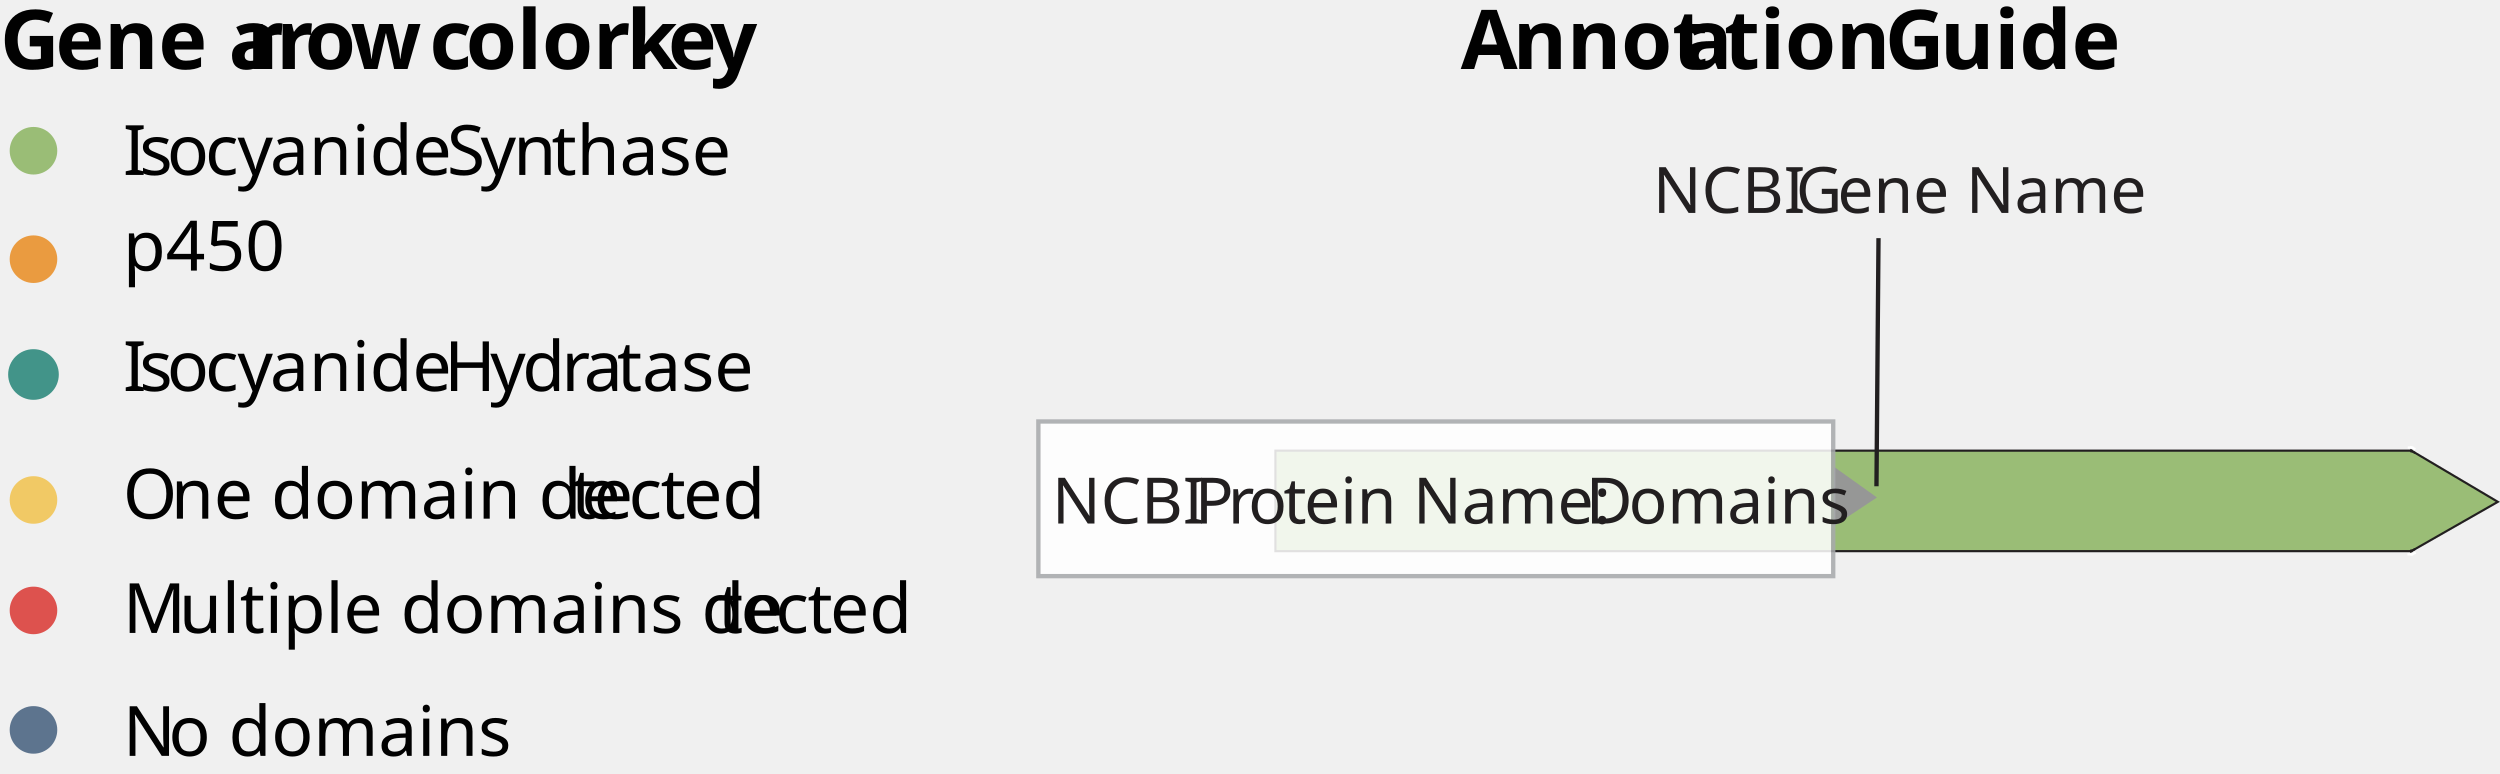
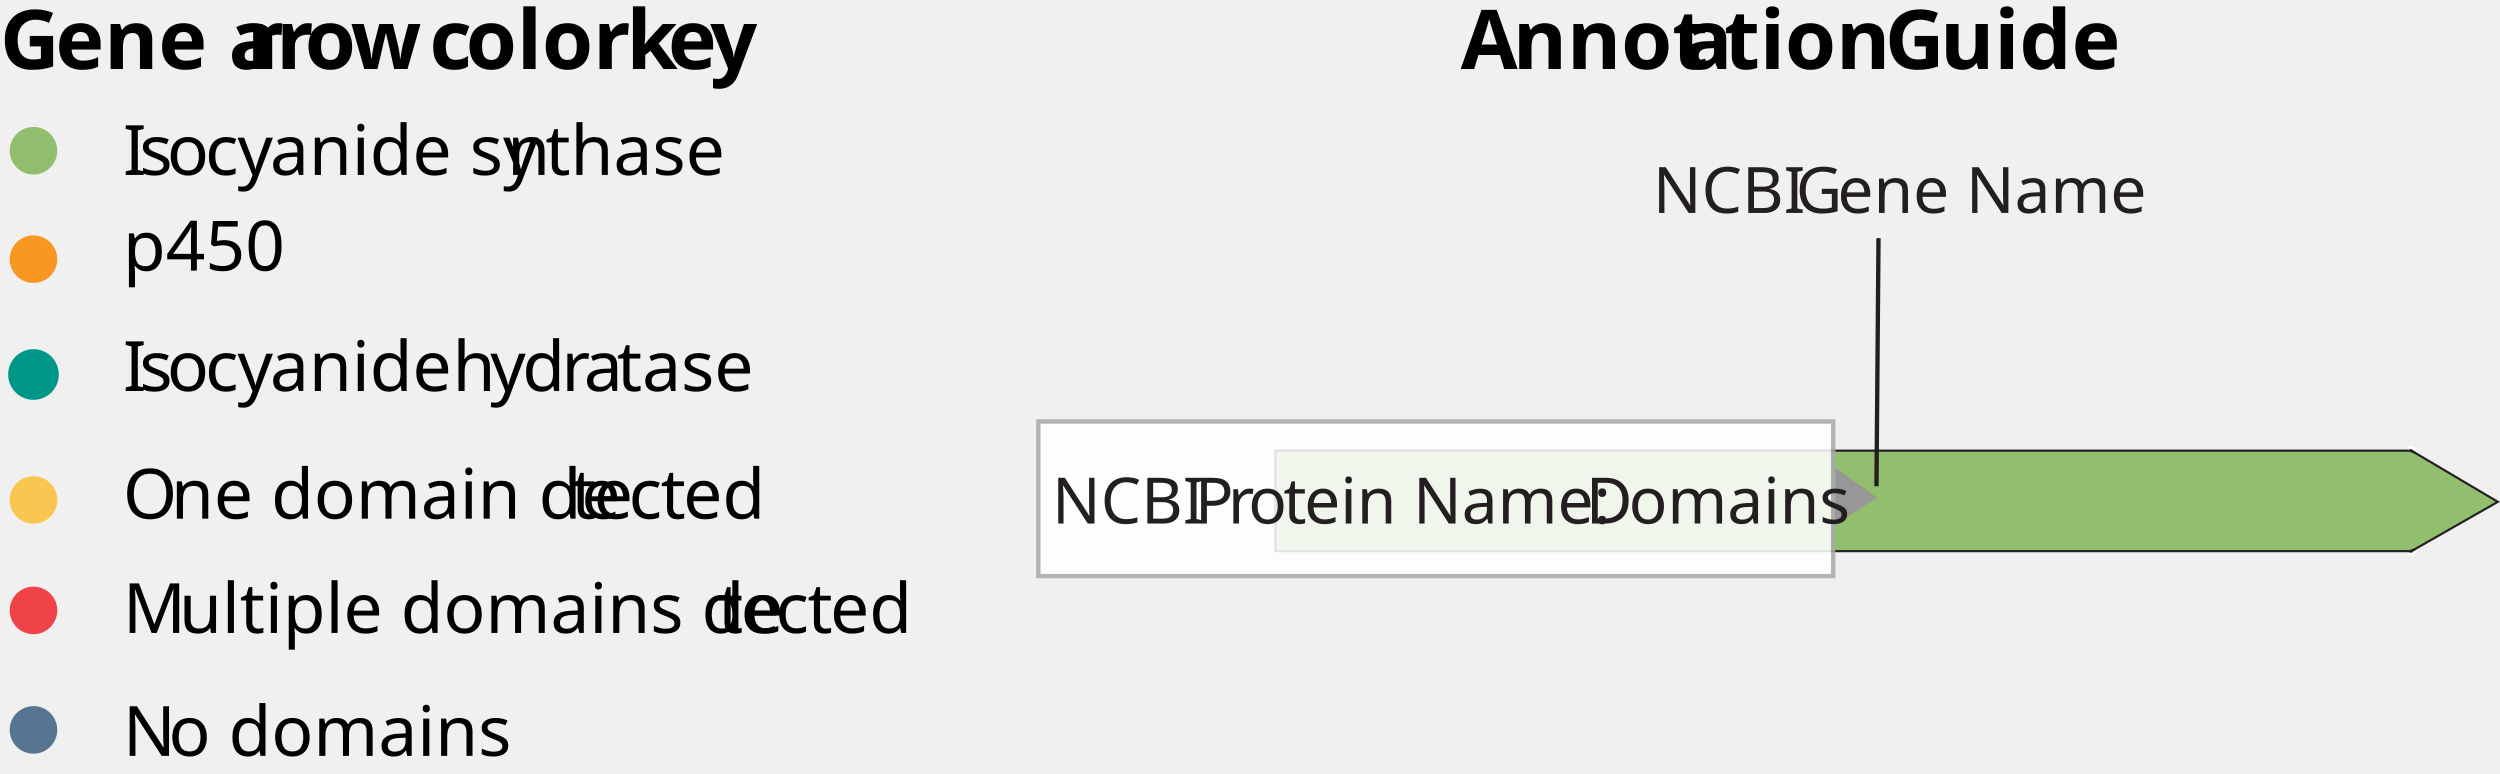
<svg xmlns="http://www.w3.org/2000/svg" id="Layer_1" data-name="Layer 1" viewBox="0 0 575.83 178.1">
  <defs>
    <style>
      .cls-1 {
        letter-spacing: -.01em;
      }

      .cls-2 {
        letter-spacing: 0em;
      }

      .cls-3 {
        letter-spacing: 0em;
      }

      .cls-4 {
        letter-spacing: 0em;
      }

      .cls-5 {
-         fill: #221f20;
+         fill: #231f20;
        font-size: 14.75px;
      }

      .cls-5, .cls-6 {
        font-family: MyriadConceptRoman-Regular, 'Myriad Variable Concept';
        font-variation-settings: 'wght' 400, 'wdth' 100;
      }

      .cls-7 {
        letter-spacing: 0em;
      }

      .cls-8 {
-         fill: #f1c965;
+         fill: #f89721;
      }

      .cls-9 {
-         fill: #ea9b40;
+         fill: #f9c74f;
      }

      .cls-10 {
+         fill: #ef4347;
+       }
+ 
+       .cls-11 {
        fill: #969796;
      }

-       .cls-11 {
-         fill: #dd524e;
-       }
- 
      .cls-12, .cls-13, .cls-14 {
-         fill: #9abd76;
+         fill: #91bf6d;
      }

      .cls-15 {
-         fill: #5d748e;
+         fill: #577591;
      }

      .cls-16 {
        letter-spacing: 0em;
      }

      .cls-17 {
-         letter-spacing: .01em;
+         letter-spacing: 0em;
      }

      .cls-18 {
+         letter-spacing: .08em;
+       }
+ 
+       .cls-19 {
        fill: #fff;
        opacity: .86;
-         stroke: #a7a9ab;
-       }
- 
-       .cls-18, .cls-13, .cls-14, .cls-19, .cls-20 {
+         stroke: #a7a9ac;
+       }
+ 
+       .cls-19, .cls-13, .cls-14, .cls-20, .cls-21 {
        stroke-miterlimit: 10;
      }

-       .cls-21 {
-         letter-spacing: 0em;
-       }
- 
      .cls-22 {
        letter-spacing: 0em;
      }

      .cls-23 {
        letter-spacing: 0em;
      }

      .cls-24 {
        letter-spacing: 0em;
      }

      .cls-25 {
+         letter-spacing: 0em;
+       }
+ 
+       .cls-26 {
        letter-spacing: .02em;
-       }
- 
-       .cls-26 {
-         letter-spacing: 0em;
      }

      .cls-27 {
        letter-spacing: 0em;
      }

      .cls-13 {
        stroke: #fff;
      }

-       .cls-13, .cls-14, .cls-20 {
+       .cls-13, .cls-14, .cls-21 {
        stroke-width: .5px;
      }

-       .cls-14, .cls-19, .cls-20 {
-         stroke: #221f20;
-       }
- 
      .cls-28 {
+         letter-spacing: 0em;
+       }
+ 
+       .cls-14, .cls-20, .cls-21 {
+         stroke: #231f20;
+       }
+ 
+       .cls-29 {
        font-family: MyriadConceptRoman-Semibold, 'Myriad Variable Concept';
        font-size: 19px;
        font-variation-settings: 'wght' 600, 'wdth' 100;
        font-weight: 600;
      }

-       .cls-28, .cls-6 {
+       .cls-29, .cls-6 {
        fill: #010101;
        isolation: isolate;
      }

-       .cls-29 {
-         letter-spacing: 0em;
-       }
- 
      .cls-30 {
        letter-spacing: 0em;
      }

      .cls-31 {
+         letter-spacing: 0em;
+       }
+ 
+       .cls-32 {
        letter-spacing: -.02em;
      }

-       .cls-32 {
-         letter-spacing: 0em;
-       }
- 
      .cls-33 {
+         letter-spacing: 0em;
+       }
+ 
+       .cls-34 {
        letter-spacing: .02em;
      }

      .cls-6 {
        font-size: 16px;
      }

-       .cls-34 {
-         letter-spacing: 0em;
-       }
- 
      .cls-35 {
        letter-spacing: 0em;
      }

      .cls-36 {
        letter-spacing: 0em;
      }

-       .cls-19, .cls-20 {
+       .cls-20, .cls-21 {
        fill: none;
      }

      .cls-37 {
        letter-spacing: 0em;
      }

      .cls-38 {
        letter-spacing: 0em;
      }

      .cls-39 {
-         letter-spacing: -.04em;
+         letter-spacing: 0em;
      }

      .cls-40 {
        letter-spacing: 0em;
      }

      .cls-41 {
        letter-spacing: 0em;
      }

      .cls-42 {
        letter-spacing: 0em;
      }

      .cls-43 {
        letter-spacing: 0em;
      }

      .cls-44 {
        letter-spacing: .01em;
      }

      .cls-45 {
        letter-spacing: 0em;
      }

      .cls-46 {
        letter-spacing: .01em;
      }

      .cls-47 {
-         fill: #429489;
-         stroke: #429489;
+         letter-spacing: -.01em;
+       }
+ 
+       .cls-48 {
+         fill: #009789;
+         stroke: #009789;
        stroke-linecap: round;
        stroke-linejoin: round;
        stroke-width: .71px;
      }

-       .cls-48 {
+       .cls-49 {
        letter-spacing: 0em;
      }
    </style>
  </defs>
  <circle class="cls-12" cx="7.71" cy="34.72" r="5.48" />
-   <circle class="cls-9" cx="7.71" cy="59.7" r="5.48" />
-   <circle class="cls-11" cx="7.71" cy="140.6" r="5.48" />
-   <circle class="cls-47" cx="7.71" cy="86.26" r="5.48" />
+   <circle class="cls-8" cx="7.71" cy="59.7" r="5.48" />
+   <circle class="cls-10" cx="7.71" cy="140.6" r="5.48" />
+   <circle class="cls-48" cx="7.71" cy="86.26" r="5.48" />
  <text class="cls-6" transform="translate(28.32 40.29)">
-     <tspan class="cls-32" x="0" y="0">I</tspan>
+     <tspan class="cls-33" x="0" y="0">I</tspan>
    <tspan x="3.79" y="0">s</tspan>
    <tspan class="cls-4" x="10.13" y="0">o</tspan>
-     <tspan class="cls-25" x="18.93" y="0">c</tspan>
-     <tspan class="cls-29" x="26.38" y="0">y</tspan>
-     <tspan x="33.86" y="0">anide </tspan>
-     <tspan class="cls-36" x="74.62" y="0">S</tspan>
-     <tspan x="82.38" y="0">y</tspan>
-     <tspan class="cls-29" x="89.92" y="0">n</tspan>
-     <tspan x="98.73" y="0">thase</tspan>
+     <tspan class="cls-26" x="18.93" y="0">c</tspan>
+     <tspan class="cls-30" x="26.38" y="0">y</tspan>
+     <tspan x="33.86" y="0">anide sy</tspan>
+     <tspan class="cls-30" x="88.5" y="0">n</tspan>
+     <tspan x="97.31" y="0">thase</tspan>
  </text>
  <text class="cls-6" transform="translate(28.33 62.33)">
    <tspan x="0" y="0">p450</tspan>
  </text>
  <text class="cls-6" transform="translate(28.32 145.79)">
-     <tspan class="cls-21" x="0" y="0">M</tspan>
+     <tspan class="cls-22" x="0" y="0">M</tspan>
    <tspan x="12.91" y="0">ultiple domains de</tspan>
    <tspan class="cls-3" x="137.09" y="0">t</tspan>
    <tspan x="142.29" y="0">e</tspan>
    <tspan class="cls-44" x="150.3" y="0">c</tspan>
    <tspan class="cls-3" x="157.68" y="0">t</tspan>
    <tspan class="cls-38" x="162.88" y="0">ed</tspan>
  </text>
  <text class="cls-6" transform="translate(28.32 90.06)">
-     <tspan class="cls-32" x="0" y="0">I</tspan>
+     <tspan class="cls-33" x="0" y="0">I</tspan>
    <tspan x="3.79" y="0">s</tspan>
-     <tspan class="cls-48" x="10.13" y="0">o</tspan>
-     <tspan class="cls-33" x="18.93" y="0">c</tspan>
-     <tspan class="cls-30" x="26.38" y="0">y</tspan>
+     <tspan class="cls-49" x="10.13" y="0">o</tspan>
+     <tspan class="cls-34" x="18.93" y="0">c</tspan>
+     <tspan class="cls-31" x="26.38" y="0">y</tspan>
    <tspan x="33.86" y="0">anide</tspan>
-     <tspan class="cls-39" x="71.23" y="0"> </tspan>
-     <tspan class="cls-17" x="74.01" y="0">H</tspan>
+     <tspan class="cls-18" x="71.23" y="0"> </tspan>
+     <tspan class="cls-47" x="75.93" y="0">h</tspan>
    <tspan class="cls-1" x="84.6" y="0">y</tspan>
    <tspan x="91.98" y="0">d</tspan>
    <tspan class="cls-41" x="101" y="0">r</tspan>
-     <tspan class="cls-29" x="106.15" y="0">a</tspan>
-     <tspan class="cls-38" x="113.8" y="0">tase</tspan>
-   </text>
-   <text class="cls-28" transform="translate(0 15.9)">
-     <tspan class="cls-26" x="0" y="0">G</tspan>
+     <tspan class="cls-31" x="106.15" y="0">a</tspan>
+     <tspan x="113.8" y="0">tase</tspan>
+   </text>
+   <text class="cls-29" transform="translate(0 15.9)">
+     <tspan class="cls-27" x="0" y="0">G</tspan>
    <tspan x="12.77" y="0">ene a</tspan>
    <tspan class="cls-4" x="56.83" y="0">r</tspan>
    <tspan class="cls-16" x="63.61" y="0">r</tspan>
-     <tspan class="cls-34" x="70.2" y="0">o</tspan>
+     <tspan class="cls-35" x="70.2" y="0">o</tspan>
    <tspan x="80.77" y="0">w </tspan>
    <tspan class="cls-16" x="98.93" y="0">c</tspan>
    <tspan x="107.29" y="0">olor </tspan>
-     <tspan class="cls-35" x="144.3" y="0">k</tspan>
+     <tspan class="cls-36" x="144.3" y="0">k</tspan>
    <tspan class="cls-2" x="153.84" y="0">e</tspan>
    <tspan x="163.59" y="0">y</tspan>
  </text>
  <text class="cls-6" transform="translate(28.32 119.46)">
    <tspan class="cls-42" x="0" y="0">O</tspan>
    <tspan x="11.06" y="0">ne domain de</tspan>
    <tspan class="cls-3" x="103.26" y="0">t</tspan>
    <tspan x="108.46" y="0">e</tspan>
    <tspan class="cls-46" x="116.48" y="0">c</tspan>
-     <tspan class="cls-24" x="123.85" y="0">t</tspan>
+     <tspan class="cls-25" x="123.85" y="0">t</tspan>
    <tspan class="cls-38" x="129.05" y="0">ed</tspan>
  </text>
-   <circle class="cls-8" cx="7.71" cy="115.16" r="5.48" />
+   <circle class="cls-9" cx="7.71" cy="115.16" r="5.48" />
  <text class="cls-6" transform="translate(28.32 174.1)">
-     <tspan class="cls-32" x="0" y="0">N</tspan>
+     <tspan class="cls-33" x="0" y="0">N</tspan>
    <tspan x="10.5" y="0">o domains</tspan>
  </text>
  <circle class="cls-15" cx="7.71" cy="168.12" r="5.48" />
-   <text class="cls-28" transform="translate(336.45 15.9)">
+   <text class="cls-29" transform="translate(336.45 15.9)">
    <tspan class="cls-43" x="0" y="0">A</tspan>
-     <tspan class="cls-27" x="11.99" y="0">nnot</tspan>
-     <tspan class="cls-23" x="51.11" y="0">a</tspan>
+     <tspan class="cls-28" x="11.99" y="0">nnot</tspan>
+     <tspan class="cls-24" x="51.11" y="0">a</tspan>
    <tspan x="60.65" y="0">tion </tspan>
    <tspan class="cls-37" x="97.7" y="0">G</tspan>
    <tspan x="110.41" y="0">uide</tspan>
  </text>
  <g>
    <rect class="cls-14" x="293.77" y="103.8" width="261.65" height="23.15" />
    <polygon class="cls-14" points="555.42 103.8 575.33 115.59 555.42 126.95 555.42 103.8" />
-     <line class="cls-19" x1="432.68" y1="54.85" x2="432.21" y2="112" />
+     <line class="cls-20" x1="432.68" y1="54.85" x2="432.21" y2="112" />
    <text class="cls-5" transform="translate(380.71 49.05)">
      <tspan x="0" y="0">NCBI </tspan>
      <tspan class="cls-45" x="32.91" y="0">G</tspan>
      <tspan x="42.51" y="0">ene Name</tspan>
    </text>
-     <polyline class="cls-10" points="422.42 107.51 432.32 114.58 422.38 121.17" />
-     <rect class="cls-18" x="239.17" y="97.08" width="183.08" height="35.62" />
+     <polyline class="cls-11" points="422.42 107.51 432.32 114.58 422.38 121.17" />
+     <rect class="cls-19" x="239.17" y="97.08" width="183.08" height="35.62" />
    <rect class="cls-12" x="554.31" y="104.18" width="1.5" height="22.4" />
-     <line class="cls-20" x1="555.09" y1="127.05" x2="556.28" y2="126.46" />
-     <line class="cls-20" x1="555.19" y1="103.79" x2="556.39" y2="104.38" />
+     <line class="cls-21" x1="555.09" y1="127.05" x2="556.28" y2="126.46" />
+     <line class="cls-21" x1="555.19" y1="103.79" x2="556.39" y2="104.38" />
    <line class="cls-13" x1="554.58" y1="103.07" x2="555.92" y2="103.07" />
    <line class="cls-13" x1="555.12" y1="102.92" x2="556.35" y2="103.44" />
    <line class="cls-13" x1="555.21" y1="127.81" x2="556.44" y2="127.29" />
    <line class="cls-13" x1="554.52" y1="127.69" x2="555.85" y2="127.69" />
    <text class="cls-5" transform="translate(242.31 120.59)">
      <tspan x="0" y="0">NCBI </tspan>
-       <tspan class="cls-31" x="32.91" y="0">P</tspan>
+       <tspan class="cls-32" x="32.91" y="0">P</tspan>
      <tspan class="cls-40" x="40.52" y="0">r</tspan>
-       <tspan x="45.2" y="0">o</tspan>
-       <tspan class="cls-22" x="53.3" y="0">t</tspan>
-       <tspan x="58.09" y="0">ein Name: </tspan>
+       <tspan class="cls-39" x="45.2" y="0">o</tspan>
+       <tspan class="cls-23" x="53.3" y="0">t</tspan>
+       <tspan class="cls-17" x="58.09" y="0">ein Name: </tspan>
      <tspan class="cls-7" x="122.94" y="0">D</tspan>
      <tspan x="132.83" y="0">omains</tspan>
    </text>
  </g>
</svg>
